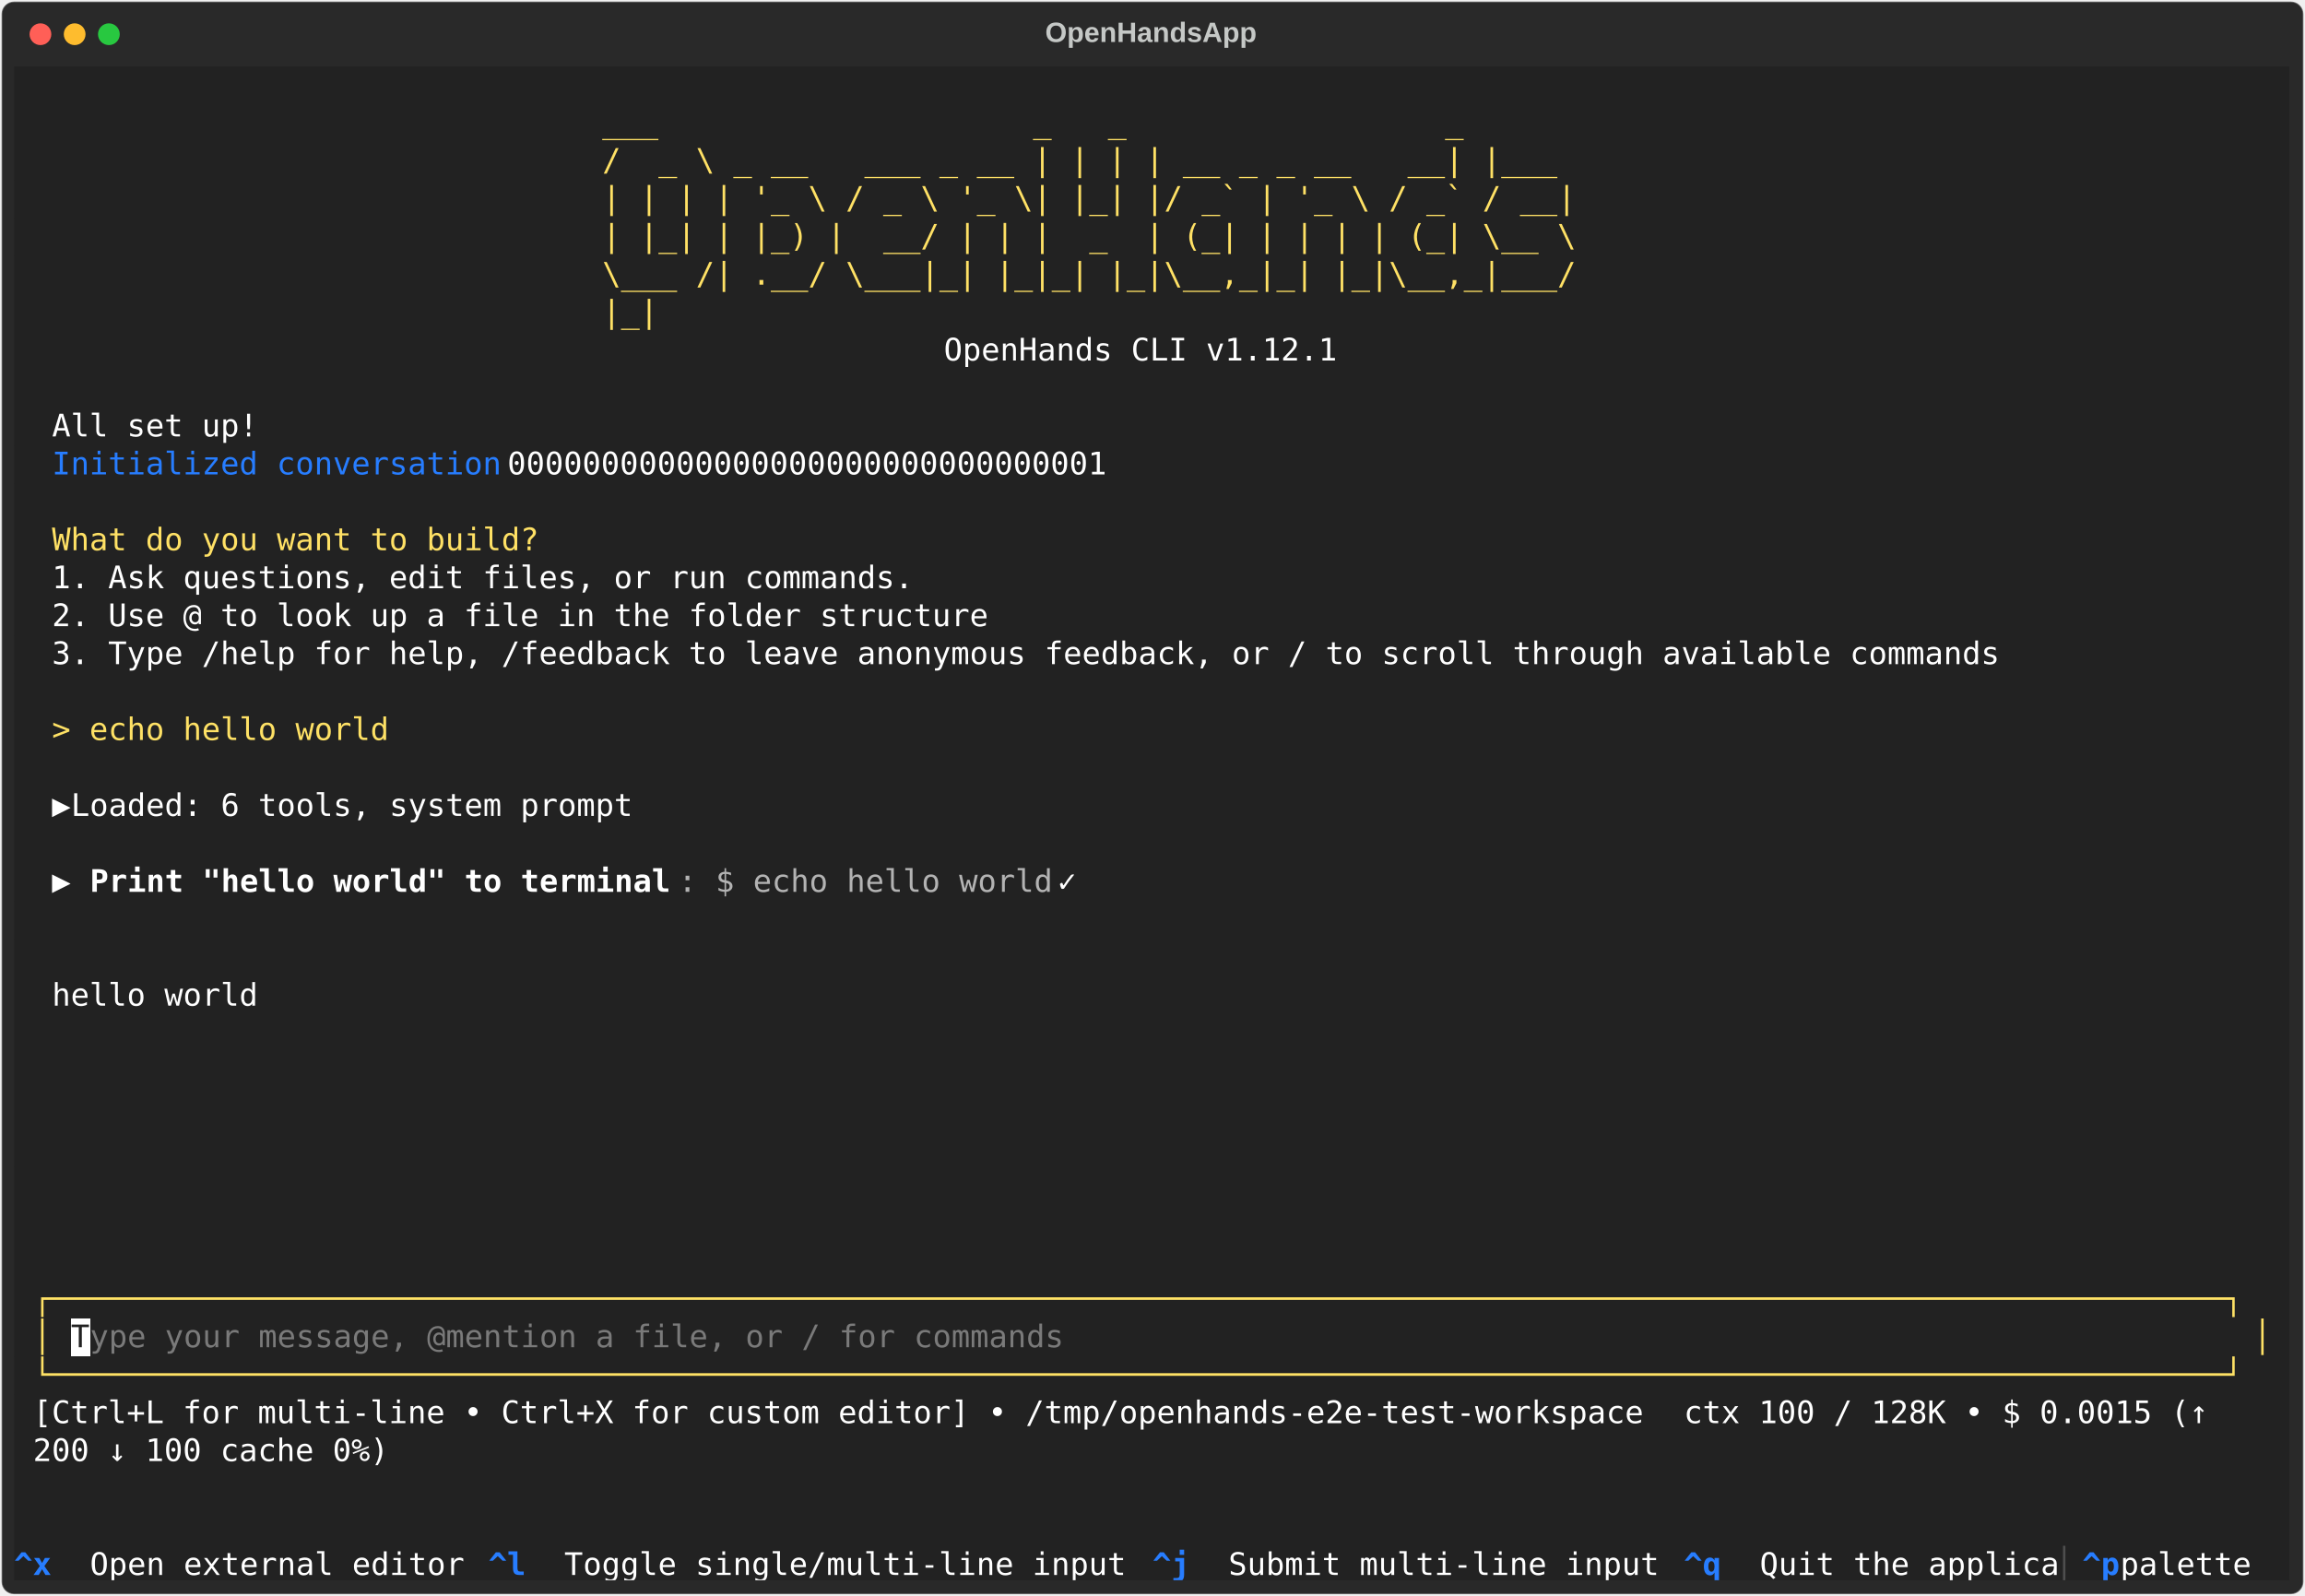
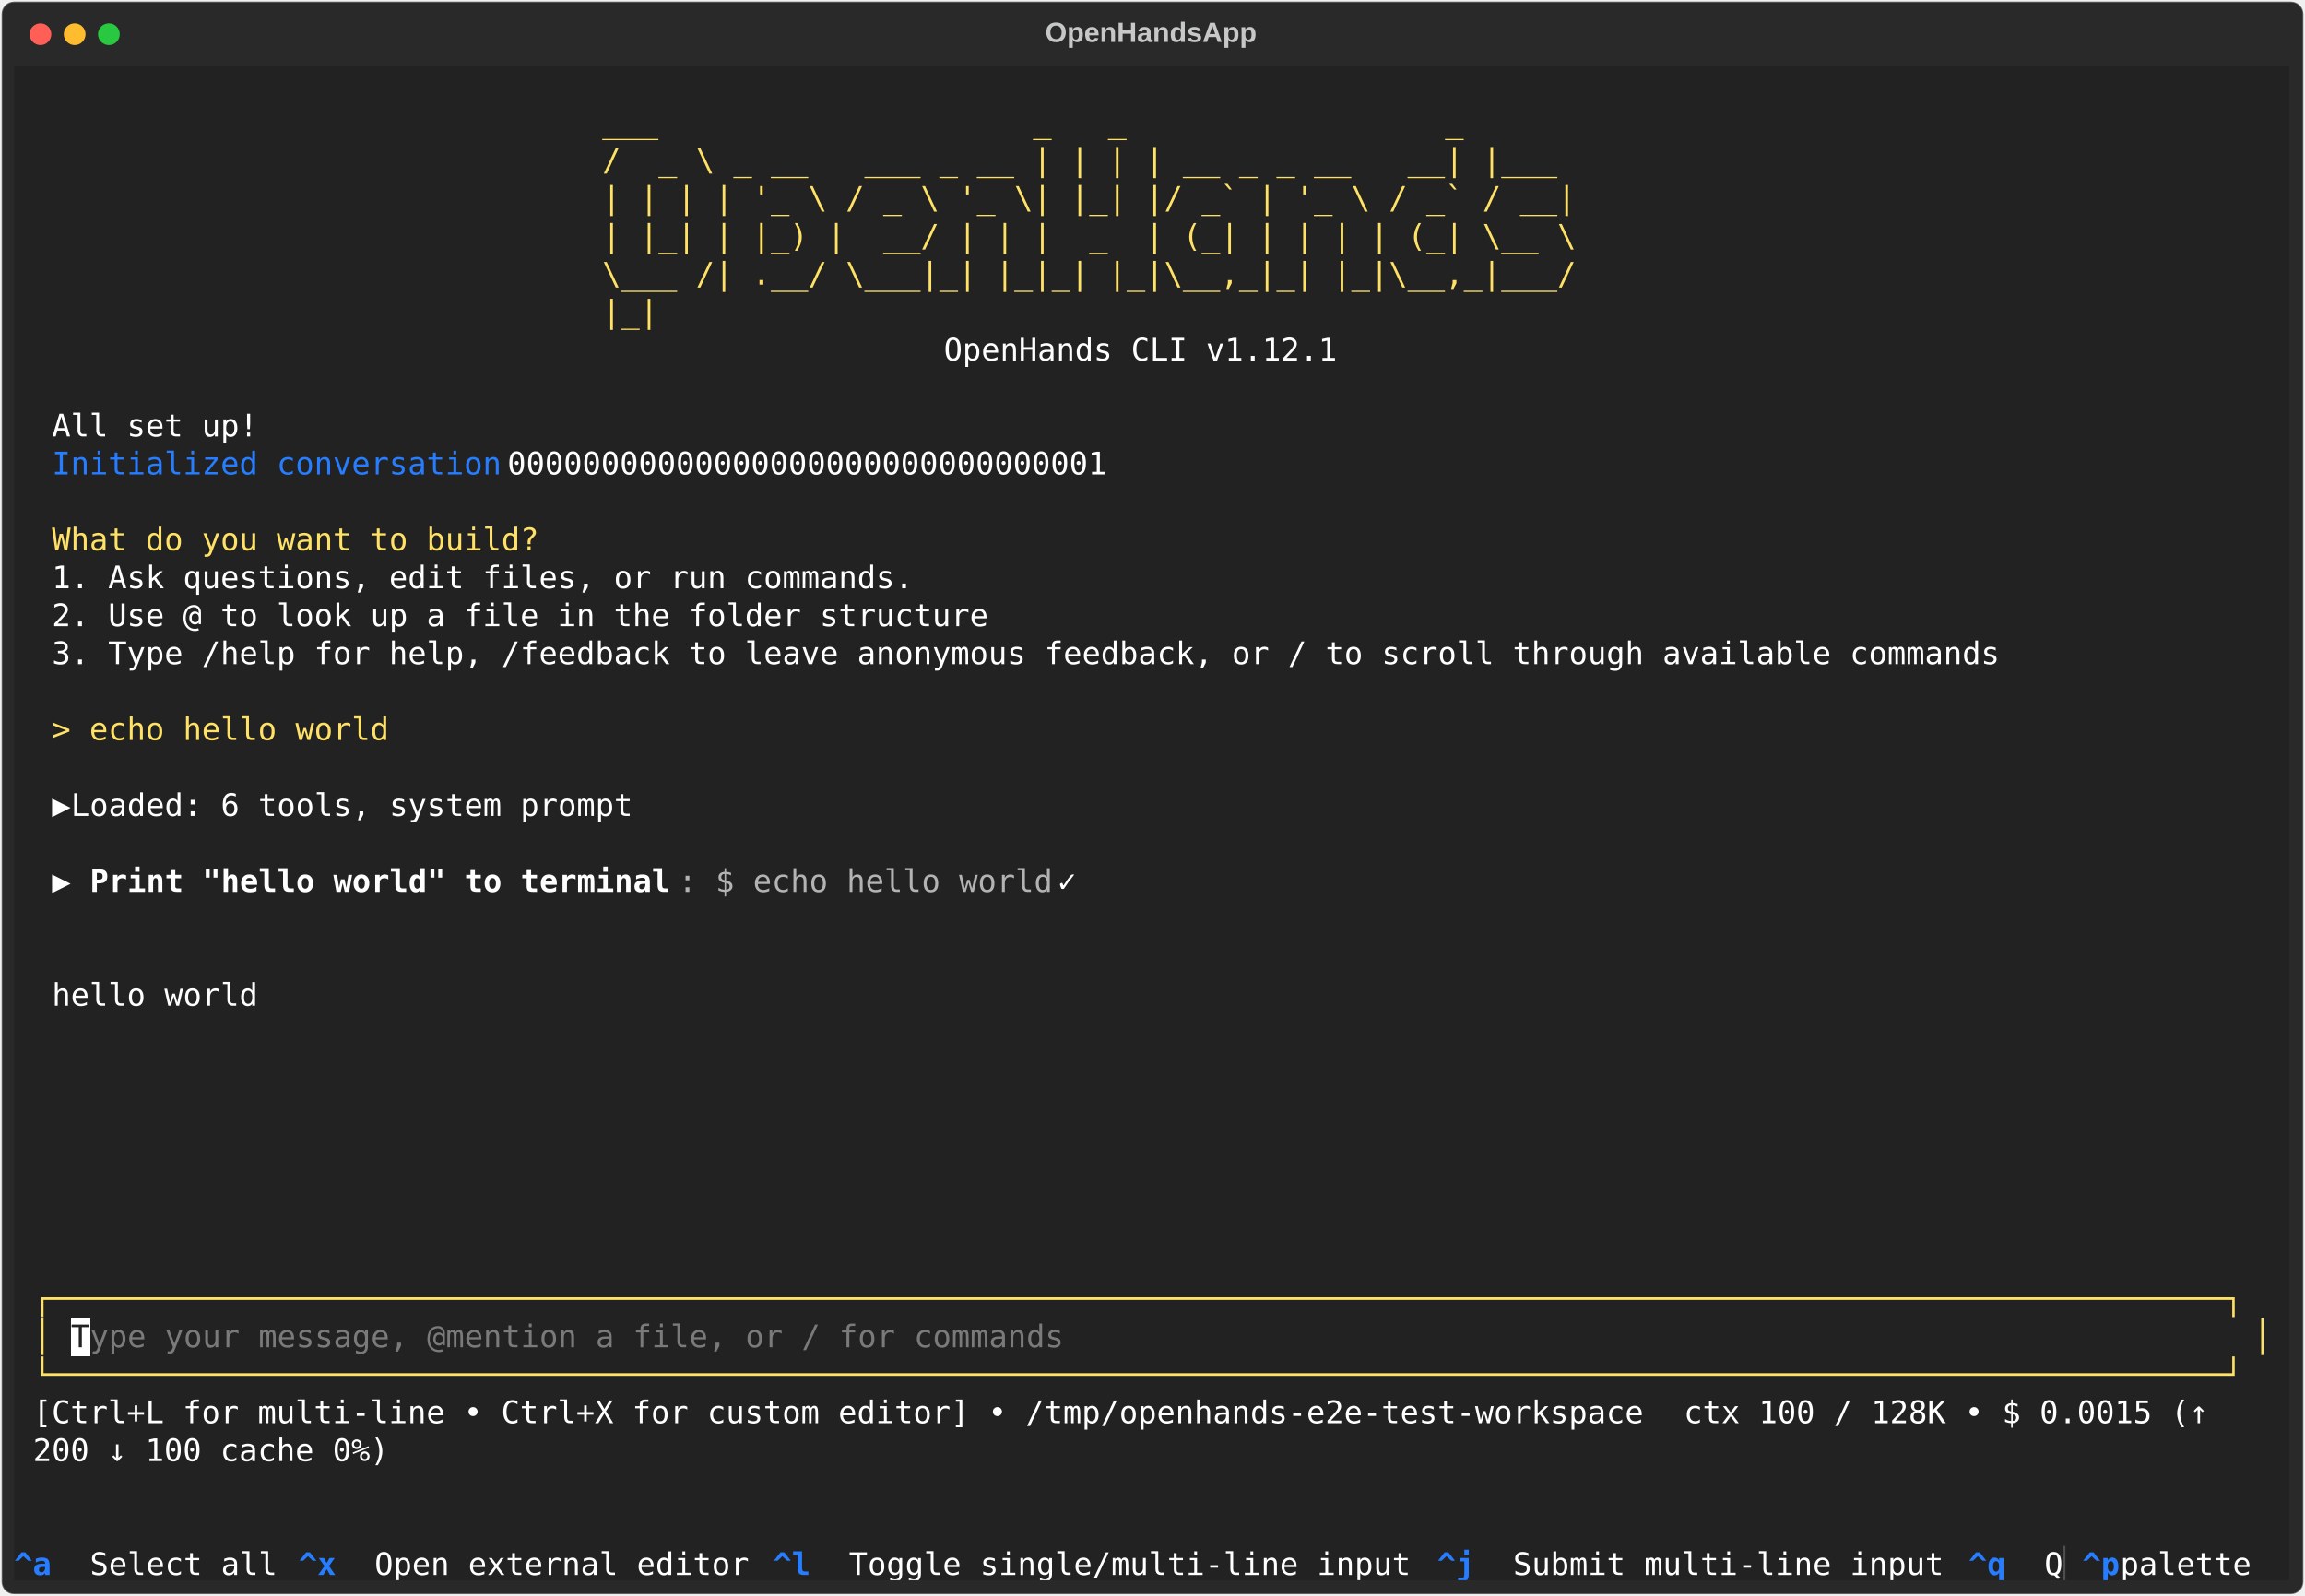
<svg xmlns="http://www.w3.org/2000/svg" class="rich-terminal" viewBox="0 0 1482 1026.0">
  <style>

    @font-face {
        font-family: "Fira Code";
        src: local("FiraCode-Regular"),
                url("https://cdnjs.cloudflare.com/ajax/libs/firacode/6.2.0/woff2/FiraCode-Regular.woff2") format("woff2"),
                url("https://cdnjs.cloudflare.com/ajax/libs/firacode/6.2.0/woff/FiraCode-Regular.woff") format("woff");
        font-style: normal;
        font-weight: 400;
    }
    @font-face {
        font-family: "Fira Code";
        src: local("FiraCode-Bold"),
                url("https://cdnjs.cloudflare.com/ajax/libs/firacode/6.2.0/woff2/FiraCode-Bold.woff2") format("woff2"),
                url("https://cdnjs.cloudflare.com/ajax/libs/firacode/6.2.0/woff/FiraCode-Bold.woff") format("woff");
        font-style: bold;
        font-weight: 700;
    }

    .terminal-matrix {
        font-family: Fira Code, monospace;
        font-size: 20px;
        line-height: 24.4px;
        font-variant-east-asian: full-width;
    }

    .terminal-title {
        font-size: 18px;
        font-weight: bold;
        font-family: arial;
    }

    .terminal-r1 { fill: #c5c8c6 }
.terminal-r2 { fill: #ffe165 }
.terminal-r3 { fill: #ffffff }
.terminal-r4 { fill: #277dff }
.terminal-r5 { fill: #fee165 }
.terminal-r6 { fill: #ffffff;font-weight: bold }
.terminal-r7 { fill: #b3b3b3 }
.terminal-r8 { fill: #222222 }
.terminal-r9 { fill: #7a7a7a }
.terminal-r10 { fill: #277dff;font-weight: bold }
.terminal-r11 { fill: #4e4e4e }
    </style>
  <defs>
    <clipPath id="terminal-clip-terminal">
      <rect x="0" y="0" width="1463.0" height="975.0" />
    </clipPath>
    <clipPath id="terminal-line-0">
      <rect x="0" y="1.5" width="1464" height="24.65" />
    </clipPath>
    <clipPath id="terminal-line-1">
      <rect x="0" y="25.9" width="1464" height="24.65" />
    </clipPath>
    <clipPath id="terminal-line-2">
      <rect x="0" y="50.3" width="1464" height="24.65" />
    </clipPath>
    <clipPath id="terminal-line-3">
      <rect x="0" y="74.7" width="1464" height="24.65" />
    </clipPath>
    <clipPath id="terminal-line-4">
      <rect x="0" y="99.1" width="1464" height="24.65" />
    </clipPath>
    <clipPath id="terminal-line-5">
      <rect x="0" y="123.5" width="1464" height="24.65" />
    </clipPath>
    <clipPath id="terminal-line-6">
      <rect x="0" y="147.9" width="1464" height="24.65" />
    </clipPath>
    <clipPath id="terminal-line-7">
      <rect x="0" y="172.3" width="1464" height="24.65" />
    </clipPath>
    <clipPath id="terminal-line-8">
      <rect x="0" y="196.7" width="1464" height="24.65" />
    </clipPath>
    <clipPath id="terminal-line-9">
      <rect x="0" y="221.1" width="1464" height="24.65" />
    </clipPath>
    <clipPath id="terminal-line-10">
      <rect x="0" y="245.5" width="1464" height="24.65" />
    </clipPath>
    <clipPath id="terminal-line-11">
      <rect x="0" y="269.9" width="1464" height="24.65" />
    </clipPath>
    <clipPath id="terminal-line-12">
      <rect x="0" y="294.3" width="1464" height="24.65" />
    </clipPath>
    <clipPath id="terminal-line-13">
      <rect x="0" y="318.7" width="1464" height="24.65" />
    </clipPath>
    <clipPath id="terminal-line-14">
      <rect x="0" y="343.1" width="1464" height="24.65" />
    </clipPath>
    <clipPath id="terminal-line-15">
      <rect x="0" y="367.5" width="1464" height="24.65" />
    </clipPath>
    <clipPath id="terminal-line-16">
      <rect x="0" y="391.9" width="1464" height="24.65" />
    </clipPath>
    <clipPath id="terminal-line-17">
      <rect x="0" y="416.3" width="1464" height="24.65" />
    </clipPath>
    <clipPath id="terminal-line-18">
      <rect x="0" y="440.7" width="1464" height="24.65" />
    </clipPath>
    <clipPath id="terminal-line-19">
      <rect x="0" y="465.1" width="1464" height="24.65" />
    </clipPath>
    <clipPath id="terminal-line-20">
      <rect x="0" y="489.5" width="1464" height="24.65" />
    </clipPath>
    <clipPath id="terminal-line-21">
      <rect x="0" y="513.9" width="1464" height="24.65" />
    </clipPath>
    <clipPath id="terminal-line-22">
      <rect x="0" y="538.3" width="1464" height="24.65" />
    </clipPath>
    <clipPath id="terminal-line-23">
      <rect x="0" y="562.7" width="1464" height="24.65" />
    </clipPath>
    <clipPath id="terminal-line-24">
      <rect x="0" y="587.1" width="1464" height="24.65" />
    </clipPath>
    <clipPath id="terminal-line-25">
      <rect x="0" y="611.5" width="1464" height="24.65" />
    </clipPath>
    <clipPath id="terminal-line-26">
      <rect x="0" y="635.9" width="1464" height="24.65" />
    </clipPath>
    <clipPath id="terminal-line-27">
      <rect x="0" y="660.3" width="1464" height="24.65" />
    </clipPath>
    <clipPath id="terminal-line-28">
      <rect x="0" y="684.7" width="1464" height="24.65" />
    </clipPath>
    <clipPath id="terminal-line-29">
      <rect x="0" y="709.1" width="1464" height="24.65" />
    </clipPath>
    <clipPath id="terminal-line-30">
      <rect x="0" y="733.5" width="1464" height="24.65" />
    </clipPath>
    <clipPath id="terminal-line-31">
      <rect x="0" y="757.9" width="1464" height="24.65" />
    </clipPath>
    <clipPath id="terminal-line-32">
      <rect x="0" y="782.3" width="1464" height="24.65" />
    </clipPath>
    <clipPath id="terminal-line-33">
      <rect x="0" y="806.7" width="1464" height="24.65" />
    </clipPath>
    <clipPath id="terminal-line-34">
      <rect x="0" y="831.1" width="1464" height="24.65" />
    </clipPath>
    <clipPath id="terminal-line-35">
      <rect x="0" y="855.5" width="1464" height="24.65" />
    </clipPath>
    <clipPath id="terminal-line-36">
      <rect x="0" y="879.9" width="1464" height="24.65" />
    </clipPath>
    <clipPath id="terminal-line-37">
      <rect x="0" y="904.3" width="1464" height="24.65" />
    </clipPath>
    <clipPath id="terminal-line-38">
      <rect x="0" y="928.7" width="1464" height="24.65" />
    </clipPath>
  </defs>
  <rect fill="#292929" stroke="rgba(255,255,255,0.35)" stroke-width="1" x="1" y="1" width="1480" height="1024" rx="8" />
  <text class="terminal-title" fill="#c5c8c6" text-anchor="middle" x="740" y="27">OpenHandsApp</text>
  <g transform="translate(26,22)">
    <circle cx="0" cy="0" r="7" fill="#ff5f57" />
    <circle cx="22" cy="0" r="7" fill="#febc2e" />
    <circle cx="44" cy="0" r="7" fill="#28c840" />
  </g>
  <g transform="translate(9, 41)" clip-path="url(#terminal-clip-terminal)">
    <rect fill="#222222" x="0" y="1.5" width="1464" height="24.65" shape-rendering="crispEdges" />
    <rect fill="#222222" x="0" y="25.9" width="378.2" height="24.65" shape-rendering="crispEdges" />
    <rect fill="#222222" x="378.2" y="25.9" width="695.4" height="24.65" shape-rendering="crispEdges" />
    <rect fill="#222222" x="1073.6" y="25.9" width="390.4" height="24.65" shape-rendering="crispEdges" />
    <rect fill="#222222" x="0" y="50.3" width="378.2" height="24.65" shape-rendering="crispEdges" />
    <rect fill="#222222" x="378.2" y="50.3" width="695.4" height="24.65" shape-rendering="crispEdges" />
    <rect fill="#222222" x="1073.6" y="50.3" width="390.4" height="24.65" shape-rendering="crispEdges" />
    <rect fill="#222222" x="0" y="74.7" width="378.2" height="24.65" shape-rendering="crispEdges" />
    <rect fill="#222222" x="378.2" y="74.7" width="695.4" height="24.65" shape-rendering="crispEdges" />
    <rect fill="#222222" x="1073.6" y="74.7" width="390.4" height="24.65" shape-rendering="crispEdges" />
    <rect fill="#222222" x="0" y="99.1" width="378.2" height="24.65" shape-rendering="crispEdges" />
    <rect fill="#222222" x="378.2" y="99.1" width="695.4" height="24.65" shape-rendering="crispEdges" />
    <rect fill="#222222" x="1073.6" y="99.1" width="390.4" height="24.65" shape-rendering="crispEdges" />
    <rect fill="#222222" x="0" y="123.5" width="378.2" height="24.65" shape-rendering="crispEdges" />
    <rect fill="#222222" x="378.2" y="123.5" width="695.4" height="24.65" shape-rendering="crispEdges" />
    <rect fill="#222222" x="1073.6" y="123.5" width="390.4" height="24.65" shape-rendering="crispEdges" />
    <rect fill="#222222" x="0" y="147.9" width="378.2" height="24.65" shape-rendering="crispEdges" />
    <rect fill="#222222" x="378.2" y="147.9" width="695.4" height="24.65" shape-rendering="crispEdges" />
    <rect fill="#222222" x="1073.6" y="147.9" width="390.4" height="24.65" shape-rendering="crispEdges" />
    <rect fill="#222222" x="0" y="172.3" width="597.8" height="24.65" shape-rendering="crispEdges" />
    <rect fill="#222222" x="597.8" y="172.3" width="256.2" height="24.65" shape-rendering="crispEdges" />
    <rect fill="#222222" x="854" y="172.3" width="610" height="24.65" shape-rendering="crispEdges" />
    <rect fill="#222222" x="0" y="196.7" width="1464" height="24.65" shape-rendering="crispEdges" />
    <rect fill="#222222" x="0" y="221.1" width="24.4" height="24.65" shape-rendering="crispEdges" />
    <rect fill="#222222" x="24.4" y="221.1" width="134.2" height="24.65" shape-rendering="crispEdges" />
    <rect fill="#222222" x="158.6" y="221.1" width="1305.4" height="24.65" shape-rendering="crispEdges" />
    <rect fill="#222222" x="0" y="245.5" width="24.4" height="24.65" shape-rendering="crispEdges" />
    <rect fill="#222222" x="24.4" y="245.5" width="292.8" height="24.65" shape-rendering="crispEdges" />
    <rect fill="#222222" x="317.2" y="245.5" width="402.6" height="24.65" shape-rendering="crispEdges" />
    <rect fill="#222222" x="719.8" y="245.5" width="744.2" height="24.65" shape-rendering="crispEdges" />
    <rect fill="#222222" x="0" y="269.9" width="1464" height="24.65" shape-rendering="crispEdges" />
    <rect fill="#222222" x="0" y="294.3" width="24.4" height="24.65" shape-rendering="crispEdges" />
    <rect fill="#222222" x="24.4" y="294.3" width="317.2" height="24.65" shape-rendering="crispEdges" />
    <rect fill="#222222" x="341.6" y="294.3" width="1122.4" height="24.65" shape-rendering="crispEdges" />
    <rect fill="#222222" x="0" y="318.7" width="24.4" height="24.65" shape-rendering="crispEdges" />
    <rect fill="#222222" x="24.4" y="318.7" width="561.2" height="24.65" shape-rendering="crispEdges" />
    <rect fill="#222222" x="585.6" y="318.7" width="878.4" height="24.65" shape-rendering="crispEdges" />
    <rect fill="#222222" x="0" y="343.1" width="24.4" height="24.65" shape-rendering="crispEdges" />
    <rect fill="#222222" x="24.4" y="343.1" width="610" height="24.65" shape-rendering="crispEdges" />
    <rect fill="#222222" x="634.4" y="343.1" width="829.6" height="24.65" shape-rendering="crispEdges" />
    <rect fill="#222222" x="0" y="367.5" width="24.4" height="24.65" shape-rendering="crispEdges" />
    <rect fill="#222222" x="24.4" y="367.5" width="1268.8" height="24.65" shape-rendering="crispEdges" />
    <rect fill="#222222" x="1293.2" y="367.5" width="170.8" height="24.65" shape-rendering="crispEdges" />
    <rect fill="#222222" x="0" y="391.9" width="1464" height="24.65" shape-rendering="crispEdges" />
    <rect fill="#222222" x="0" y="416.3" width="24.4" height="24.65" shape-rendering="crispEdges" />
    <rect fill="#222222" x="24.4" y="416.3" width="219.6" height="24.65" shape-rendering="crispEdges" />
    <rect fill="#222222" x="244" y="416.3" width="1220" height="24.65" shape-rendering="crispEdges" />
    <rect fill="#222222" x="0" y="440.7" width="1464" height="24.65" shape-rendering="crispEdges" />
    <rect fill="#222222" x="0" y="465.1" width="24.4" height="24.65" shape-rendering="crispEdges" />
    <rect fill="#222222" x="24.4" y="465.1" width="12.2" height="24.65" shape-rendering="crispEdges" />
    <rect fill="#222222" x="36.6" y="465.1" width="378.2" height="24.65" shape-rendering="crispEdges" />
    <rect fill="#222222" x="414.8" y="465.1" width="1049.2" height="24.65" shape-rendering="crispEdges" />
    <rect fill="#222222" x="0" y="489.5" width="1464" height="24.65" shape-rendering="crispEdges" />
    <rect fill="#222222" x="0" y="513.9" width="24.4" height="24.65" shape-rendering="crispEdges" />
    <rect fill="#222222" x="24.4" y="513.9" width="12.2" height="24.65" shape-rendering="crispEdges" />
    <rect fill="#222222" x="36.6" y="513.9" width="12.2" height="24.65" shape-rendering="crispEdges" />
    <rect fill="#222222" x="48.8" y="513.9" width="378.2" height="24.65" shape-rendering="crispEdges" />
    <rect fill="#222222" x="427" y="513.9" width="244" height="24.65" shape-rendering="crispEdges" />
    <rect fill="#222222" x="671" y="513.9" width="24.4" height="24.65" shape-rendering="crispEdges" />
    <rect fill="#222222" x="695.4" y="513.9" width="768.6" height="24.65" shape-rendering="crispEdges" />
    <rect fill="#222222" x="0" y="538.3" width="1464" height="24.65" shape-rendering="crispEdges" />
    <rect fill="#222222" x="0" y="562.7" width="1464" height="24.65" shape-rendering="crispEdges" />
    <rect fill="#222222" x="0" y="587.1" width="24.4" height="24.65" shape-rendering="crispEdges" />
    <rect fill="#222222" x="24.4" y="587.1" width="134.2" height="24.65" shape-rendering="crispEdges" />
    <rect fill="#222222" x="158.6" y="587.1" width="1305.4" height="24.65" shape-rendering="crispEdges" />
    <rect fill="#222222" x="0" y="611.5" width="1464" height="24.65" shape-rendering="crispEdges" />
    <rect fill="#222222" x="0" y="635.9" width="1464" height="24.65" shape-rendering="crispEdges" />
    <rect fill="#222222" x="0" y="660.3" width="1464" height="24.65" shape-rendering="crispEdges" />
    <rect fill="#222222" x="0" y="684.7" width="1464" height="24.65" shape-rendering="crispEdges" />
    <rect fill="#222222" x="0" y="709.1" width="1464" height="24.65" shape-rendering="crispEdges" />
    <rect fill="#222222" x="0" y="733.5" width="1464" height="24.65" shape-rendering="crispEdges" />
    <rect fill="#222222" x="0" y="757.9" width="12.2" height="24.65" shape-rendering="crispEdges" />
    <rect fill="#222222" x="12.2" y="757.9" width="12.2" height="24.65" shape-rendering="crispEdges" />
    <rect fill="#222222" x="24.4" y="757.9" width="1439.6" height="24.65" shape-rendering="crispEdges" />
    <rect fill="#222222" x="0" y="782.3" width="12.2" height="24.65" shape-rendering="crispEdges" />
    <rect fill="#222222" x="12.2" y="782.3" width="1439.6" height="24.65" shape-rendering="crispEdges" />
    <rect fill="#222222" x="1451.8" y="782.3" width="12.2" height="24.65" shape-rendering="crispEdges" />
    <rect fill="#222222" x="0" y="806.7" width="12.2" height="24.65" shape-rendering="crispEdges" />
    <rect fill="#222222" x="12.2" y="806.7" width="12.2" height="24.65" shape-rendering="crispEdges" />
    <rect fill="#222222" x="24.4" y="806.7" width="12.2" height="24.65" shape-rendering="crispEdges" />
    <rect fill="#ffffff" x="36.6" y="806.7" width="12.2" height="24.65" shape-rendering="crispEdges" />
    <rect fill="#222222" x="48.8" y="806.7" width="634.4" height="24.65" shape-rendering="crispEdges" />
    <rect fill="#222222" x="683.2" y="806.7" width="756.4" height="24.65" shape-rendering="crispEdges" />
    <rect fill="#222222" x="1439.6" y="806.7" width="12.2" height="24.65" shape-rendering="crispEdges" />
    <rect fill="#222222" x="1451.8" y="806.7" width="12.2" height="24.65" shape-rendering="crispEdges" />
    <rect fill="#222222" x="0" y="831.1" width="12.2" height="24.65" shape-rendering="crispEdges" />
    <rect fill="#222222" x="12.2" y="831.1" width="1439.6" height="24.65" shape-rendering="crispEdges" />
    <rect fill="#222222" x="1451.8" y="831.1" width="12.2" height="24.65" shape-rendering="crispEdges" />
    <rect fill="#222222" x="0" y="855.5" width="12.2" height="24.65" shape-rendering="crispEdges" />
    <rect fill="#222222" x="12.2" y="855.5" width="1061.4" height="24.65" shape-rendering="crispEdges" />
    <rect fill="#222222" x="1073.6" y="855.5" width="341.6" height="24.65" shape-rendering="crispEdges" />
    <rect fill="#222222" x="1415.2" y="855.5" width="48.8" height="24.65" shape-rendering="crispEdges" />
    <rect fill="#222222" x="0" y="879.9" width="12.2" height="24.65" shape-rendering="crispEdges" />
    <rect fill="#222222" x="12.2" y="879.9" width="231.8" height="24.65" shape-rendering="crispEdges" />
    <rect fill="#222222" x="244" y="879.9" width="1220" height="24.65" shape-rendering="crispEdges" />
    <rect fill="#222222" x="0" y="904.3" width="1464" height="24.65" shape-rendering="crispEdges" />
    <rect fill="#222222" x="0" y="928.7" width="1464" height="24.65" shape-rendering="crispEdges" />
    <rect fill="#222222" x="0" y="953.1" width="48.8" height="24.65" shape-rendering="crispEdges" />
-     <rect fill="#222222" x="48.8" y="953.1" width="256.2" height="24.65" shape-rendering="crispEdges" />
-     <rect fill="#222222" x="305" y="953.1" width="48.8" height="24.65" shape-rendering="crispEdges" />
-     <rect fill="#222222" x="353.8" y="953.1" width="378.2" height="24.65" shape-rendering="crispEdges" />
-     <rect fill="#222222" x="732" y="953.1" width="48.8" height="24.65" shape-rendering="crispEdges" />
-     <rect fill="#222222" x="780.8" y="953.1" width="292.8" height="24.65" shape-rendering="crispEdges" />
-     <rect fill="#222222" x="1073.6" y="953.1" width="48.8" height="24.65" shape-rendering="crispEdges" />
-     <rect fill="#222222" x="1122.4" y="953.1" width="195.2" height="24.65" shape-rendering="crispEdges" />
+     <rect fill="#222222" x="48.8" y="953.1" width="134.2" height="24.65" shape-rendering="crispEdges" />
+     <rect fill="#222222" x="183" y="953.1" width="48.8" height="24.65" shape-rendering="crispEdges" />
+     <rect fill="#222222" x="231.8" y="953.1" width="256.2" height="24.65" shape-rendering="crispEdges" />
+     <rect fill="#222222" x="488" y="953.1" width="48.8" height="24.65" shape-rendering="crispEdges" />
+     <rect fill="#222222" x="536.8" y="953.1" width="378.2" height="24.65" shape-rendering="crispEdges" />
+     <rect fill="#222222" x="915" y="953.1" width="48.8" height="24.65" shape-rendering="crispEdges" />
+     <rect fill="#222222" x="963.8" y="953.1" width="292.8" height="24.65" shape-rendering="crispEdges" />
+     <rect fill="#222222" x="1256.6" y="953.1" width="48.8" height="24.65" shape-rendering="crispEdges" />
+     <rect fill="#222222" x="1305.4" y="953.1" width="12.2" height="24.65" shape-rendering="crispEdges" />
    <rect fill="#222222" x="1317.6" y="953.1" width="12.2" height="24.65" shape-rendering="crispEdges" />
    <rect fill="#222222" x="1329.8" y="953.1" width="24.4" height="24.65" shape-rendering="crispEdges" />
    <rect fill="#222222" x="1354.2" y="953.1" width="97.6" height="24.65" shape-rendering="crispEdges" />
    <rect fill="#222222" x="1451.8" y="953.1" width="12.2" height="24.65" shape-rendering="crispEdges" />
    <g class="terminal-matrix">
      <text class="terminal-r1" x="1464" y="20" textLength="12.2" clip-path="url(#terminal-line-0)">
</text>
      <text class="terminal-r2" x="378.2" y="44.4" textLength="695.4" clip-path="url(#terminal-line-1)">     ___                    _   _                 _      </text>
      <text class="terminal-r1" x="1464" y="44.4" textLength="12.2" clip-path="url(#terminal-line-1)">
</text>
      <text class="terminal-r2" x="378.2" y="68.8" textLength="695.4" clip-path="url(#terminal-line-2)">    /  _ \ _ __   ___ _ __ | | | | __ _ _ __   __| |___  </text>
      <text class="terminal-r1" x="1464" y="68.8" textLength="12.2" clip-path="url(#terminal-line-2)">
</text>
      <text class="terminal-r2" x="378.2" y="93.2" textLength="695.4" clip-path="url(#terminal-line-3)">    | | | | '_ \ / _ \ '_ \| |_| |/ _` | '_ \ / _` / __| </text>
      <text class="terminal-r1" x="1464" y="93.2" textLength="12.2" clip-path="url(#terminal-line-3)">
</text>
      <text class="terminal-r2" x="378.2" y="117.6" textLength="695.4" clip-path="url(#terminal-line-4)">    | |_| | |_) |  __/ | | |  _  | (_| | | | | (_| \__ \ </text>
      <text class="terminal-r1" x="1464" y="117.6" textLength="12.2" clip-path="url(#terminal-line-4)">
</text>
      <text class="terminal-r2" x="378.2" y="142" textLength="695.4" clip-path="url(#terminal-line-5)">    \___ /| .__/ \___|_| |_|_| |_|\__,_|_| |_|\__,_|___/ </text>
      <text class="terminal-r1" x="1464" y="142" textLength="12.2" clip-path="url(#terminal-line-5)">
</text>
      <text class="terminal-r2" x="378.2" y="166.4" textLength="695.4" clip-path="url(#terminal-line-6)">          |_|                                            </text>
      <text class="terminal-r1" x="1464" y="166.4" textLength="12.2" clip-path="url(#terminal-line-6)">
</text>
      <text class="terminal-r3" x="597.8" y="190.8" textLength="256.2" clip-path="url(#terminal-line-7)">OpenHands CLI v1.12.1</text>
      <text class="terminal-r1" x="1464" y="190.8" textLength="12.2" clip-path="url(#terminal-line-7)">
</text>
      <text class="terminal-r1" x="1464" y="215.2" textLength="12.2" clip-path="url(#terminal-line-8)">
</text>
      <text class="terminal-r3" x="24.4" y="239.6" textLength="134.2" clip-path="url(#terminal-line-9)">All set up!</text>
      <text class="terminal-r1" x="1464" y="239.6" textLength="12.2" clip-path="url(#terminal-line-9)">
</text>
      <text class="terminal-r4" x="24.4" y="264" textLength="292.8" clip-path="url(#terminal-line-10)">Initialized conversation</text>
      <text class="terminal-r3" x="317.2" y="264" textLength="402.6" clip-path="url(#terminal-line-10)"> 00000000000000000000000000000001</text>
      <text class="terminal-r1" x="1464" y="264" textLength="12.2" clip-path="url(#terminal-line-10)">
</text>
      <text class="terminal-r1" x="1464" y="288.4" textLength="12.2" clip-path="url(#terminal-line-11)">
</text>
      <text class="terminal-r2" x="24.4" y="312.8" textLength="317.2" clip-path="url(#terminal-line-12)">What do you want to build?</text>
      <text class="terminal-r1" x="1464" y="312.8" textLength="12.2" clip-path="url(#terminal-line-12)">
</text>
      <text class="terminal-r3" x="24.4" y="337.2" textLength="561.2" clip-path="url(#terminal-line-13)">1. Ask questions, edit files, or run commands.</text>
      <text class="terminal-r1" x="1464" y="337.2" textLength="12.2" clip-path="url(#terminal-line-13)">
</text>
      <text class="terminal-r3" x="24.4" y="361.6" textLength="610" clip-path="url(#terminal-line-14)">2. Use @ to look up a file in the folder structure</text>
      <text class="terminal-r1" x="1464" y="361.6" textLength="12.2" clip-path="url(#terminal-line-14)">
</text>
      <text class="terminal-r3" x="24.4" y="386" textLength="1268.8" clip-path="url(#terminal-line-15)">3. Type /help for help, /feedback to leave anonymous feedback, or / to scroll through available commands</text>
      <text class="terminal-r1" x="1464" y="386" textLength="12.2" clip-path="url(#terminal-line-15)">
</text>
      <text class="terminal-r1" x="1464" y="410.4" textLength="12.2" clip-path="url(#terminal-line-16)">
</text>
      <text class="terminal-r5" x="24.4" y="434.8" textLength="219.6" clip-path="url(#terminal-line-17)">&gt; echo hello world</text>
      <text class="terminal-r1" x="1464" y="434.8" textLength="12.2" clip-path="url(#terminal-line-17)">
</text>
      <text class="terminal-r1" x="1464" y="459.2" textLength="12.2" clip-path="url(#terminal-line-18)">
</text>
      <text class="terminal-r3" x="24.4" y="483.6" textLength="12.2" clip-path="url(#terminal-line-19)">▶</text>
      <text class="terminal-r3" x="36.6" y="483.6" textLength="378.2" clip-path="url(#terminal-line-19)"> Loaded: 6 tools, system prompt</text>
      <text class="terminal-r1" x="1464" y="483.6" textLength="12.2" clip-path="url(#terminal-line-19)">
</text>
      <text class="terminal-r1" x="1464" y="508" textLength="12.2" clip-path="url(#terminal-line-20)">
</text>
      <text class="terminal-r3" x="24.4" y="532.4" textLength="12.2" clip-path="url(#terminal-line-21)">▶</text>
      <text class="terminal-r6" x="48.8" y="532.4" textLength="378.2" clip-path="url(#terminal-line-21)">Print "hello world" to terminal</text>
      <text class="terminal-r7" x="427" y="532.4" textLength="244" clip-path="url(#terminal-line-21)">: $ echo hello world</text>
      <text class="terminal-r3" x="671" y="532.4" textLength="24.4" clip-path="url(#terminal-line-21)"> ✓</text>
      <text class="terminal-r1" x="1464" y="532.4" textLength="12.2" clip-path="url(#terminal-line-21)">
</text>
      <text class="terminal-r1" x="1464" y="556.8" textLength="12.2" clip-path="url(#terminal-line-22)">
</text>
      <text class="terminal-r1" x="1464" y="581.2" textLength="12.2" clip-path="url(#terminal-line-23)">
</text>
      <text class="terminal-r3" x="24.4" y="605.6" textLength="134.2" clip-path="url(#terminal-line-24)">hello world</text>
      <text class="terminal-r1" x="1464" y="605.6" textLength="12.2" clip-path="url(#terminal-line-24)">
</text>
      <text class="terminal-r1" x="1464" y="630" textLength="12.2" clip-path="url(#terminal-line-25)">
</text>
      <text class="terminal-r1" x="1464" y="654.4" textLength="12.2" clip-path="url(#terminal-line-26)">
</text>
      <text class="terminal-r1" x="1464" y="678.8" textLength="12.2" clip-path="url(#terminal-line-27)">
</text>
      <text class="terminal-r1" x="1464" y="703.2" textLength="12.2" clip-path="url(#terminal-line-28)">
</text>
      <text class="terminal-r1" x="1464" y="727.6" textLength="12.2" clip-path="url(#terminal-line-29)">
</text>
      <text class="terminal-r1" x="1464" y="752" textLength="12.2" clip-path="url(#terminal-line-30)">
</text>
      <text class="terminal-r1" x="1464" y="776.4" textLength="12.2" clip-path="url(#terminal-line-31)">
</text>
      <text class="terminal-r5" x="12.2" y="800.8" textLength="1439.6" clip-path="url(#terminal-line-32)">┌────────────────────────────────────────────────────────────────────────────────────────────────────────────────────┐</text>
      <text class="terminal-r1" x="1464" y="800.8" textLength="12.2" clip-path="url(#terminal-line-32)">
</text>
      <text class="terminal-r5" x="12.2" y="825.2" textLength="12.2" clip-path="url(#terminal-line-33)">│</text>
      <text class="terminal-r8" x="36.6" y="825.2" textLength="12.2" clip-path="url(#terminal-line-33)">T</text>
      <text class="terminal-r9" x="48.8" y="825.2" textLength="634.4" clip-path="url(#terminal-line-33)">ype your message, @mention a file, or / for commands</text>
      <text class="terminal-r5" x="1439.6" y="825.2" textLength="12.2" clip-path="url(#terminal-line-33)">│</text>
      <text class="terminal-r1" x="1464" y="825.2" textLength="12.2" clip-path="url(#terminal-line-33)">
</text>
      <text class="terminal-r5" x="12.2" y="849.6" textLength="1439.6" clip-path="url(#terminal-line-34)">└────────────────────────────────────────────────────────────────────────────────────────────────────────────────────┘</text>
      <text class="terminal-r1" x="1464" y="849.6" textLength="12.2" clip-path="url(#terminal-line-34)">
</text>
      <text class="terminal-r3" x="12.2" y="874" textLength="1061.4" clip-path="url(#terminal-line-35)">[Ctrl+L for multi-line • Ctrl+X for custom editor] • /tmp/openhands-e2e-test-workspace </text>
      <text class="terminal-r3" x="1073.6" y="874" textLength="341.6" clip-path="url(#terminal-line-35)">ctx 100 / 128K • $ 0.0015 (↑</text>
      <text class="terminal-r1" x="1464" y="874" textLength="12.2" clip-path="url(#terminal-line-35)">
</text>
      <text class="terminal-r3" x="12.2" y="898.4" textLength="231.8" clip-path="url(#terminal-line-36)">200 ↓ 100 cache 0%)</text>
      <text class="terminal-r1" x="1464" y="898.4" textLength="12.2" clip-path="url(#terminal-line-36)">
</text>
      <text class="terminal-r1" x="1464" y="922.8" textLength="12.2" clip-path="url(#terminal-line-37)">
</text>
      <text class="terminal-r1" x="1464" y="947.2" textLength="12.2" clip-path="url(#terminal-line-38)">
</text>
-       <text class="terminal-r10" x="0" y="971.6" textLength="48.8" clip-path="url(#terminal-line-39)"> ^x </text>
-       <text class="terminal-r3" x="48.8" y="971.6" textLength="256.2" clip-path="url(#terminal-line-39)">Open external editor </text>
-       <text class="terminal-r10" x="305" y="971.6" textLength="48.8" clip-path="url(#terminal-line-39)"> ^l </text>
-       <text class="terminal-r3" x="353.8" y="971.6" textLength="378.2" clip-path="url(#terminal-line-39)">Toggle single/multi-line input </text>
-       <text class="terminal-r10" x="732" y="971.6" textLength="48.8" clip-path="url(#terminal-line-39)"> ^j </text>
-       <text class="terminal-r3" x="780.8" y="971.6" textLength="292.8" clip-path="url(#terminal-line-39)">Submit multi-line input </text>
-       <text class="terminal-r10" x="1073.6" y="971.6" textLength="48.8" clip-path="url(#terminal-line-39)"> ^q </text>
-       <text class="terminal-r3" x="1122.4" y="971.6" textLength="195.2" clip-path="url(#terminal-line-39)">Quit the applica</text>
+       <text class="terminal-r10" x="0" y="971.6" textLength="48.8" clip-path="url(#terminal-line-39)"> ^a </text>
+       <text class="terminal-r3" x="48.8" y="971.6" textLength="134.2" clip-path="url(#terminal-line-39)">Select all </text>
+       <text class="terminal-r10" x="183" y="971.6" textLength="48.8" clip-path="url(#terminal-line-39)"> ^x </text>
+       <text class="terminal-r3" x="231.8" y="971.6" textLength="256.2" clip-path="url(#terminal-line-39)">Open external editor </text>
+       <text class="terminal-r10" x="488" y="971.6" textLength="48.8" clip-path="url(#terminal-line-39)"> ^l </text>
+       <text class="terminal-r3" x="536.8" y="971.6" textLength="378.2" clip-path="url(#terminal-line-39)">Toggle single/multi-line input </text>
+       <text class="terminal-r10" x="915" y="971.6" textLength="48.8" clip-path="url(#terminal-line-39)"> ^j </text>
+       <text class="terminal-r3" x="963.8" y="971.6" textLength="292.8" clip-path="url(#terminal-line-39)">Submit multi-line input </text>
+       <text class="terminal-r10" x="1256.6" y="971.6" textLength="48.8" clip-path="url(#terminal-line-39)"> ^q </text>
+       <text class="terminal-r3" x="1305.4" y="971.6" textLength="12.2" clip-path="url(#terminal-line-39)">Q</text>
      <text class="terminal-r11" x="1317.6" y="971.6" textLength="12.2" clip-path="url(#terminal-line-39)">▏</text>
      <text class="terminal-r10" x="1329.8" y="971.6" textLength="24.4" clip-path="url(#terminal-line-39)">^p</text>
      <text class="terminal-r3" x="1354.2" y="971.6" textLength="97.6" clip-path="url(#terminal-line-39)"> palette</text>
    </g>
  </g>
</svg>
